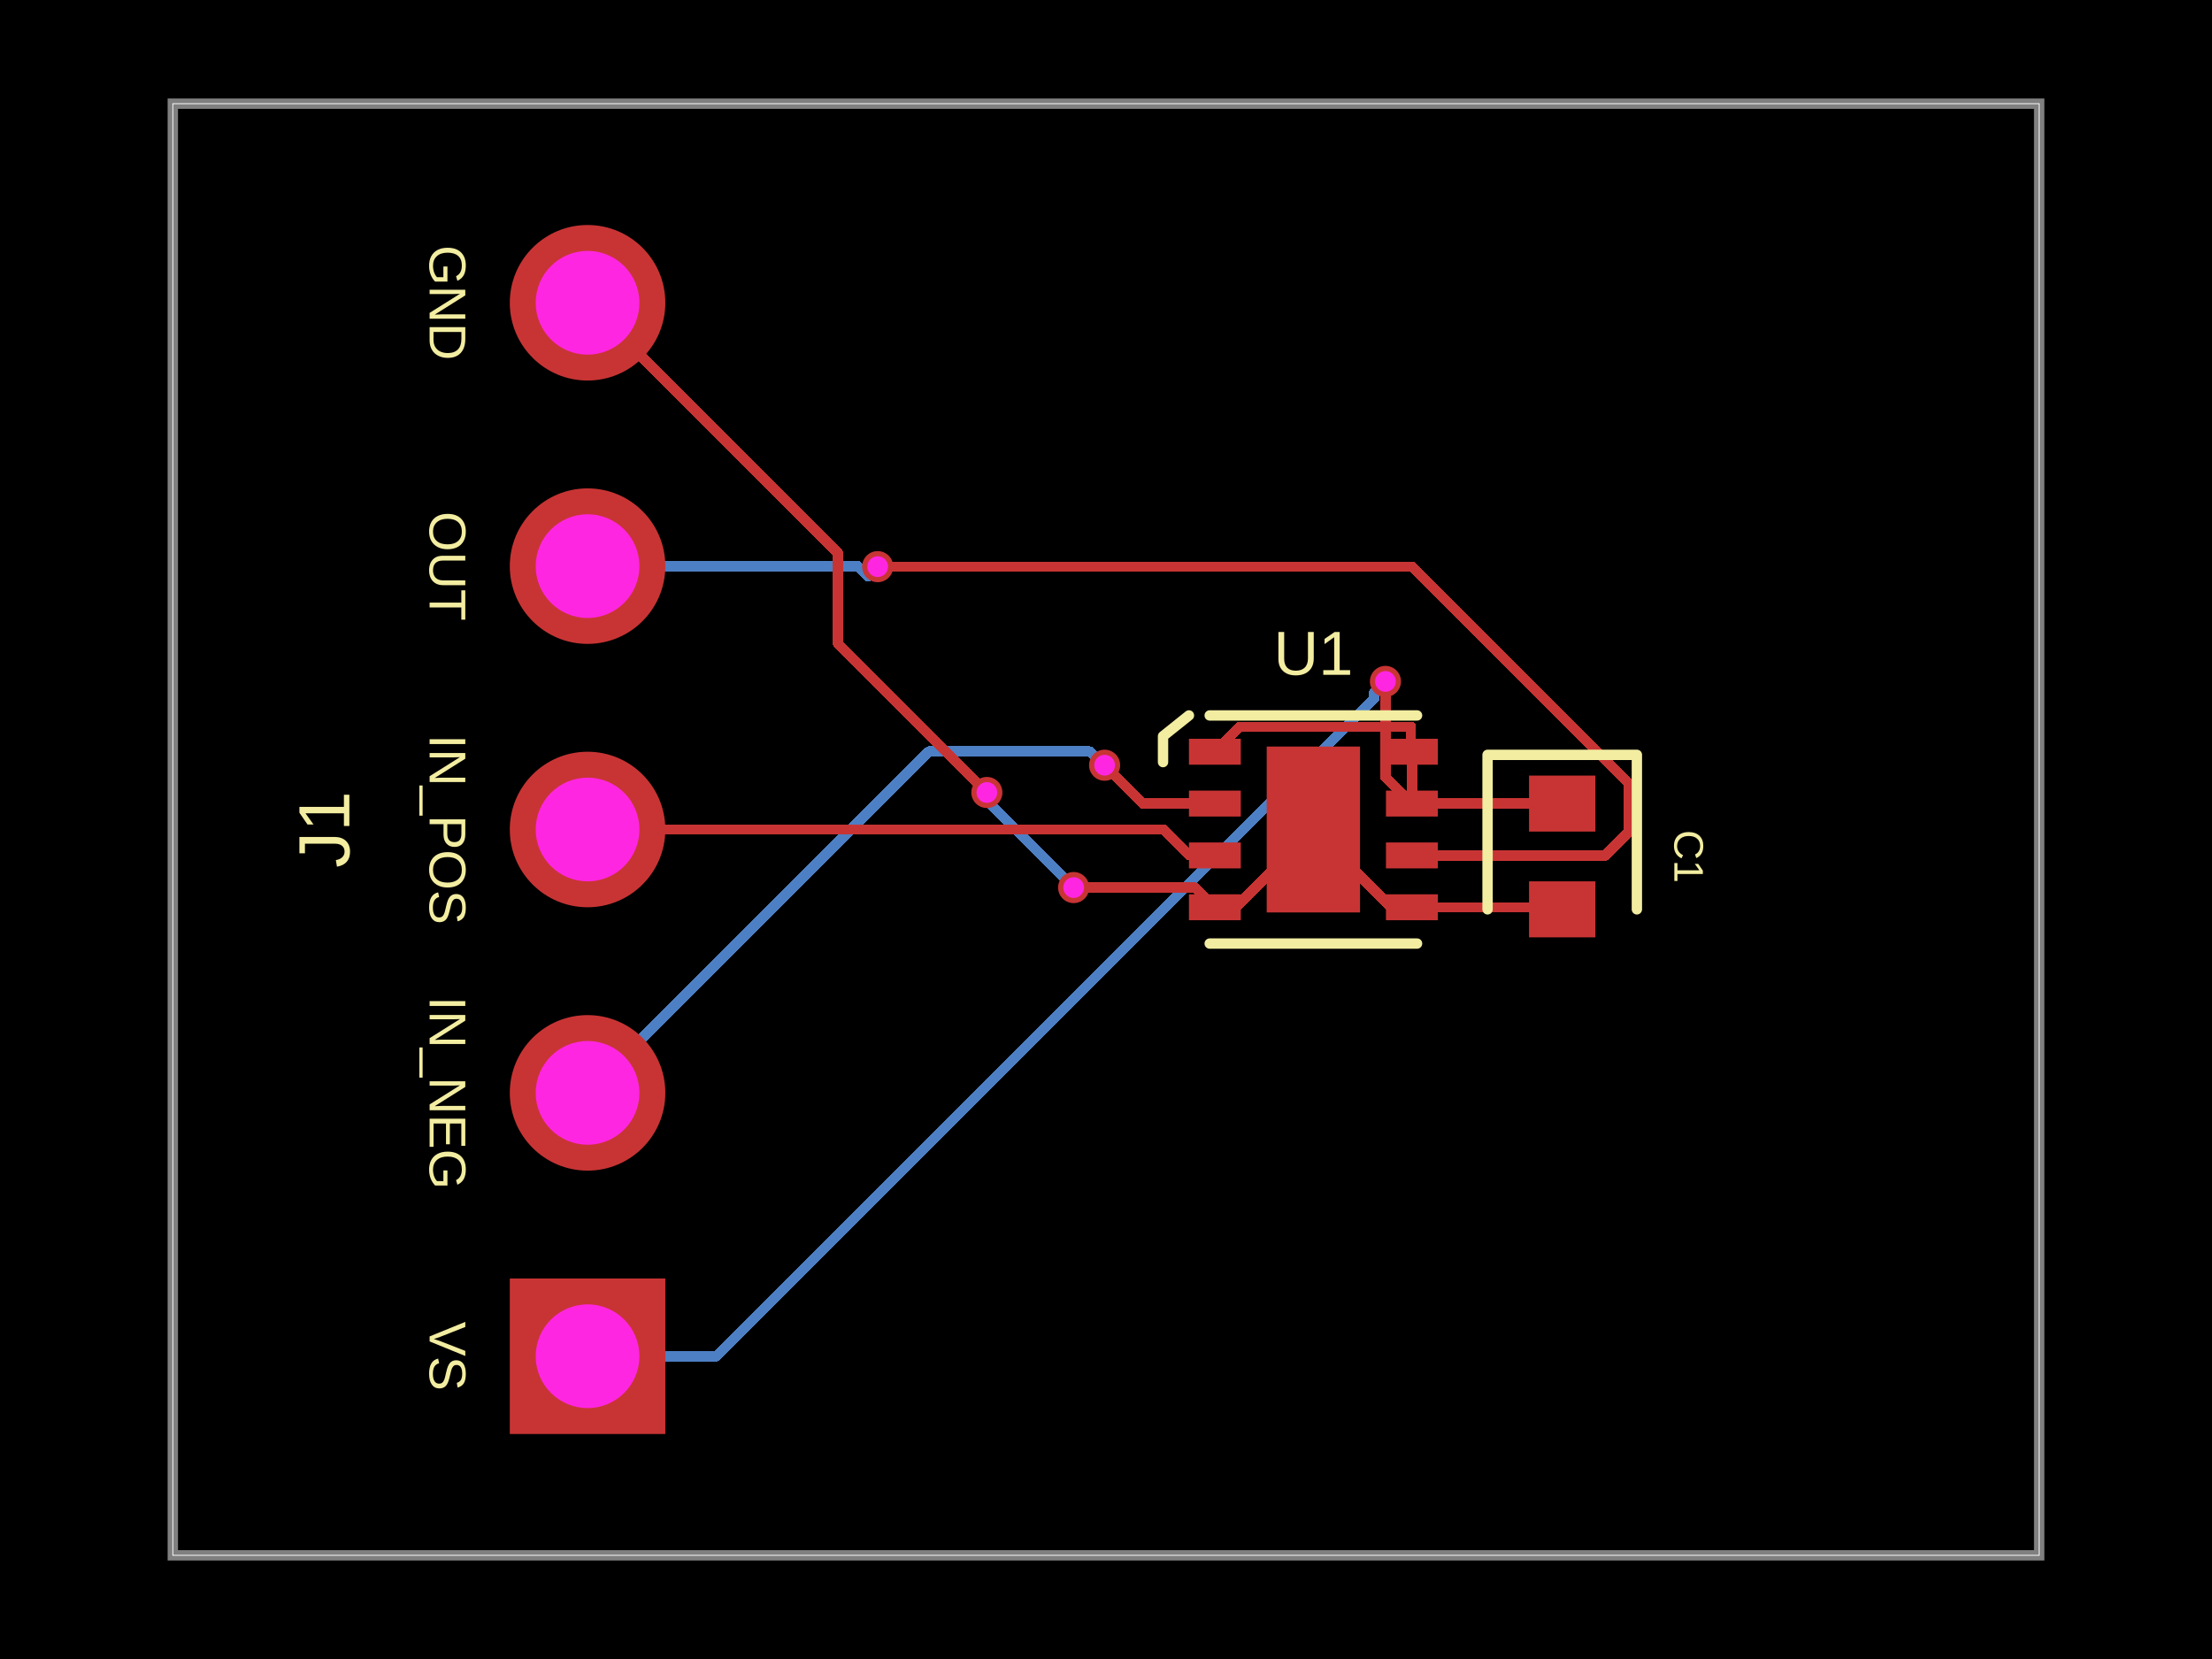
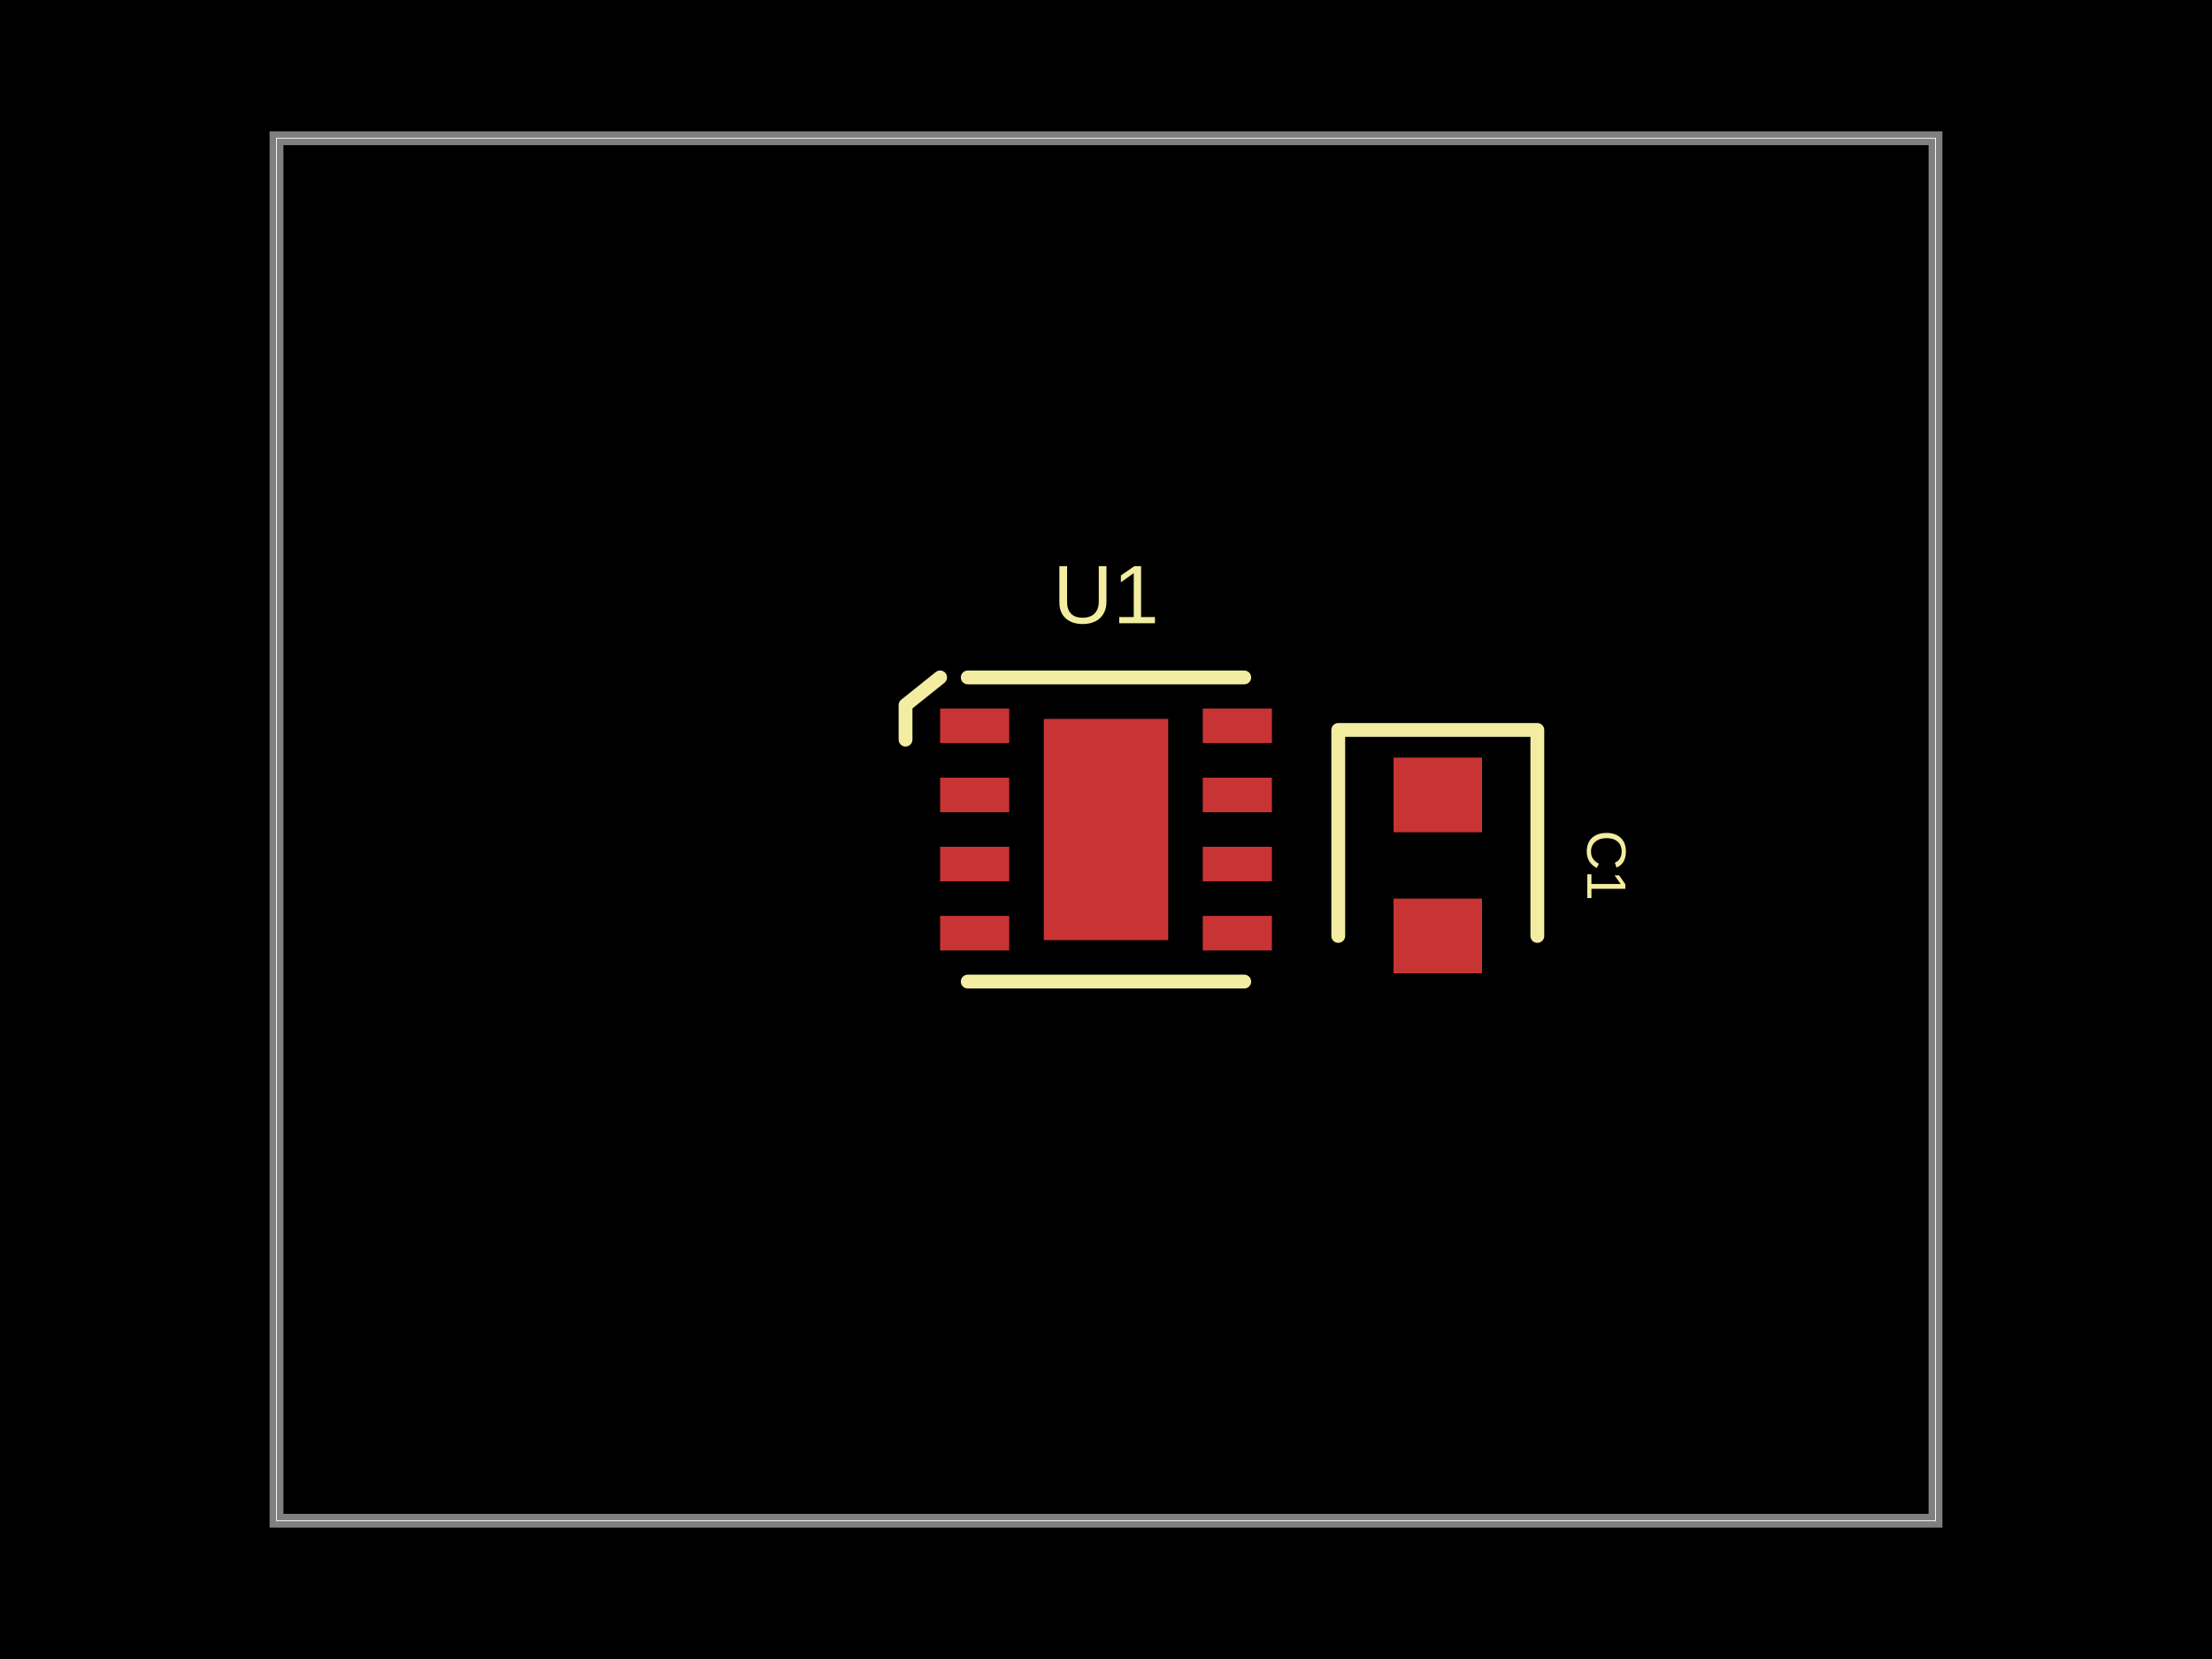
<svg xmlns="http://www.w3.org/2000/svg" width="800" height="600">
  <style />
  <rect class="boundary" x="0" y="0" fill="#000" width="800" height="600" data-type="pcb_background" data-pcb-layer="global" />
-   <rect class="pcb-boundary" fill="none" stroke="#fff" stroke-width="0.3" x="62.5" y="37.5" width="675" height="525" data-type="pcb_boundary" data-pcb-layer="global" />
-   <path class="pcb-board" d="M 62.5 562.5 L 737.5 562.5 L 737.5 37.5 L 62.5 37.5 Z" fill="none" stroke="rgba(255, 255, 255, 0.5)" stroke-width="3.75" data-type="pcb_board" data-pcb-layer="board" />
-   <path class="pcb-trace" stroke="rgb(77, 127, 196)" fill="none" d="M 356.913 286.613 L 356.913 289.574" stroke-width="3.75" stroke-linecap="round" stroke-linejoin="round" shape-rendering="crispEdges" data-type="pcb_trace" data-pcb-layer="bottom" />
-   <path class="pcb-trace" stroke="rgb(77, 127, 196)" fill="none" d="M 356.913 289.574 L 387.924 320.586" stroke-width="3.75" stroke-linecap="round" stroke-linejoin="round" shape-rendering="crispEdges" data-type="pcb_trace" data-pcb-layer="bottom" />
-   <path class="pcb-trace" stroke="rgb(77, 127, 196)" fill="none" d="M 387.924 320.586 L 387.924 320.624" stroke-width="3.75" stroke-linecap="round" stroke-linejoin="round" shape-rendering="crispEdges" data-type="pcb_trace" data-pcb-layer="bottom" />
-   <path class="pcb-trace" stroke="rgb(77, 127, 196)" fill="none" d="M 387.924 320.624 L 388.3 321" stroke-width="3.75" stroke-linecap="round" stroke-linejoin="round" shape-rendering="crispEdges" data-type="pcb_trace" data-pcb-layer="bottom" />
-   <path class="pcb-trace" stroke="rgb(77, 127, 196)" fill="none" d="M 212.5 204.75 L 310.171 204.75" stroke-width="3.75" stroke-linecap="round" stroke-linejoin="round" shape-rendering="crispEdges" data-type="pcb_trace" data-pcb-layer="bottom" />
-   <path class="pcb-trace" stroke="rgb(77, 127, 196)" fill="none" d="M 310.171 204.75 L 313.892 208.471" stroke-width="3.75" stroke-linecap="round" stroke-linejoin="round" shape-rendering="crispEdges" data-type="pcb_trace" data-pcb-layer="bottom" />
-   <path class="pcb-trace" stroke="rgb(77, 127, 196)" fill="none" d="M 313.892 208.471 L 317.425 204.938" stroke-width="3.75" stroke-linecap="round" stroke-linejoin="round" shape-rendering="crispEdges" data-type="pcb_trace" data-pcb-layer="bottom" />
-   <path class="pcb-trace" stroke="rgb(77, 127, 196)" fill="none" d="M 212.5 395.25 L 335.982 271.768" stroke-width="3.75" stroke-linecap="round" stroke-linejoin="round" shape-rendering="crispEdges" data-type="pcb_trace" data-pcb-layer="bottom" />
-   <path class="pcb-trace" stroke="rgb(77, 127, 196)" fill="none" d="M 335.982 271.768 L 391.061 271.768" stroke-width="3.75" stroke-linecap="round" stroke-linejoin="round" shape-rendering="crispEdges" data-type="pcb_trace" data-pcb-layer="bottom" />
-   <path class="pcb-trace" stroke="rgb(77, 127, 196)" fill="none" d="M 391.061 271.768 L 394.12 271.768" stroke-width="3.75" stroke-linecap="round" stroke-linejoin="round" shape-rendering="crispEdges" data-type="pcb_trace" data-pcb-layer="bottom" />
-   <path class="pcb-trace" stroke="rgb(77, 127, 196)" fill="none" d="M 394.12 271.768 L 398.577 276.225" stroke-width="3.75" stroke-linecap="round" stroke-linejoin="round" shape-rendering="crispEdges" data-type="pcb_trace" data-pcb-layer="bottom" />
-   <path class="pcb-trace" stroke="rgb(77, 127, 196)" fill="none" d="M 398.577 276.225 L 398.969 276.225" stroke-width="3.75" stroke-linecap="round" stroke-linejoin="round" shape-rendering="crispEdges" data-type="pcb_trace" data-pcb-layer="bottom" />
-   <path class="pcb-trace" stroke="rgb(77, 127, 196)" fill="none" d="M 398.969 276.225 L 399.499 276.754" stroke-width="3.75" stroke-linecap="round" stroke-linejoin="round" shape-rendering="crispEdges" data-type="pcb_trace" data-pcb-layer="bottom" />
-   <path class="pcb-trace" stroke="rgb(77, 127, 196)" fill="none" d="M 212.5 490.5 L 259.163 490.5" stroke-width="3.75" stroke-linecap="round" stroke-linejoin="round" shape-rendering="crispEdges" data-type="pcb_trace" data-pcb-layer="bottom" />
-   <path class="pcb-trace" stroke="rgb(77, 127, 196)" fill="none" d="M 259.163 490.5 L 496.972 252.691" stroke-width="3.75" stroke-linecap="round" stroke-linejoin="round" shape-rendering="crispEdges" data-type="pcb_trace" data-pcb-layer="bottom" />
-   <path class="pcb-trace" stroke="rgb(77, 127, 196)" fill="none" d="M 496.972 252.691 L 496.972 250.541" stroke-width="3.75" stroke-linecap="round" stroke-linejoin="round" shape-rendering="crispEdges" data-type="pcb_trace" data-pcb-layer="bottom" />
-   <path class="pcb-trace" stroke="rgb(77, 127, 196)" fill="none" d="M 496.972 250.541 L 501.062 246.45" stroke-width="3.75" stroke-linecap="round" stroke-linejoin="round" shape-rendering="crispEdges" data-type="pcb_trace" data-pcb-layer="bottom" />
-   <rect class="pcb-pad" fill="rgb(200, 52, 52)" x="430" y="267.188" width="18.75" height="9.375" data-type="pcb_smtpad" data-pcb-layer="top" data-pad-name="U1.pin1" />
-   <rect class="pcb-pad" fill="rgb(200, 52, 52)" x="430" y="285.938" width="18.75" height="9.375" data-type="pcb_smtpad" data-pcb-layer="top" data-pad-name="U1.pin2" data-pad-net-name="IN_NEG" />
-   <rect class="pcb-pad" fill="rgb(200, 52, 52)" x="430" y="304.688" width="18.75" height="9.375" data-type="pcb_smtpad" data-pcb-layer="top" data-pad-name="U1.pin3" data-pad-net-name="IN_POS" />
-   <rect class="pcb-pad" fill="rgb(200, 52, 52)" x="430" y="323.438" width="18.75" height="9.375" data-type="pcb_smtpad" data-pcb-layer="top" data-pad-name="U1.pin4" />
-   <rect class="pcb-pad" fill="rgb(200, 52, 52)" x="501.25" y="323.438" width="18.75" height="9.375" data-type="pcb_smtpad" data-pcb-layer="top" data-pad-name="U1.pin5" />
-   <rect class="pcb-pad" fill="rgb(200, 52, 52)" x="501.25" y="304.688" width="18.75" height="9.375" data-type="pcb_smtpad" data-pcb-layer="top" data-pad-name="U1.pin6" data-pad-net-name="OUT" />
-   <rect class="pcb-pad" fill="rgb(200, 52, 52)" x="501.25" y="285.938" width="18.75" height="9.375" data-type="pcb_smtpad" data-pcb-layer="top" data-pad-name="U1.pin7" />
-   <rect class="pcb-pad" fill="rgb(200, 52, 52)" x="501.25" y="267.188" width="18.75" height="9.375" data-type="pcb_smtpad" data-pcb-layer="top" data-pad-name="U1.pin8" />
-   <rect class="pcb-pad" fill="rgb(200, 52, 52)" x="458.125" y="270" width="33.75" height="60" data-type="pcb_smtpad" data-pcb-layer="top" data-pad-name="U1.pin9" />
-   <rect class="pcb-pad" fill="rgb(200, 52, 52)" x="553" y="280.5" width="24" height="20.25" data-type="pcb_smtpad" data-pcb-layer="top" data-pad-name="C1.pin1" />
-   <rect class="pcb-pad" fill="rgb(200, 52, 52)" x="553" y="318.75" width="24" height="20.25" data-type="pcb_smtpad" data-pcb-layer="top" data-pad-name="C1.pin2" data-pad-net-name="GND" />
-   <path class="pcb-trace" stroke="rgb(200, 52, 52)" fill="none" d="M 475 300 L 446.875 328.125" stroke-width="3.75" stroke-linecap="round" stroke-linejoin="round" shape-rendering="crispEdges" data-type="pcb_trace" data-pcb-layer="top" />
-   <path class="pcb-trace" stroke="rgb(200, 52, 52)" fill="none" d="M 446.875 328.125 L 439.375 328.125" stroke-width="3.75" stroke-linecap="round" stroke-linejoin="round" shape-rendering="crispEdges" data-type="pcb_trace" data-pcb-layer="top" />
-   <path class="pcb-trace" stroke="rgb(200, 52, 52)" fill="none" d="M 475 300 L 503.125 328.125" stroke-width="3.75" stroke-linecap="round" stroke-linejoin="round" shape-rendering="crispEdges" data-type="pcb_trace" data-pcb-layer="top" />
-   <path class="pcb-trace" stroke="rgb(200, 52, 52)" fill="none" d="M 503.125 328.125 L 510.625 328.125" stroke-width="3.75" stroke-linecap="round" stroke-linejoin="round" shape-rendering="crispEdges" data-type="pcb_trace" data-pcb-layer="top" />
-   <path class="pcb-trace" stroke="rgb(200, 52, 52)" fill="none" d="M 565 328.875 L 564.25 328.125" stroke-width="3.75" stroke-linecap="round" stroke-linejoin="round" shape-rendering="crispEdges" data-type="pcb_trace" data-pcb-layer="top" />
-   <path class="pcb-trace" stroke="rgb(200, 52, 52)" fill="none" d="M 564.25 328.125 L 510.625 328.125" stroke-width="3.75" stroke-linecap="round" stroke-linejoin="round" shape-rendering="crispEdges" data-type="pcb_trace" data-pcb-layer="top" />
-   <path class="pcb-trace" stroke="rgb(200, 52, 52)" fill="none" d="M 510.625 271.875 L 510.625 290.625" stroke-width="3.75" stroke-linecap="round" stroke-linejoin="round" shape-rendering="crispEdges" data-type="pcb_trace" data-pcb-layer="top" />
-   <path class="pcb-trace" stroke="rgb(200, 52, 52)" fill="none" d="M 510.625 290.625 L 565 290.625" stroke-width="3.75" stroke-linecap="round" stroke-linejoin="round" shape-rendering="crispEdges" data-type="pcb_trace" data-pcb-layer="top" />
-   <path class="pcb-trace" stroke="rgb(200, 52, 52)" fill="none" d="M 510.625 271.875 L 510.255 271.505" stroke-width="3.75" stroke-linecap="round" stroke-linejoin="round" shape-rendering="crispEdges" data-type="pcb_trace" data-pcb-layer="top" />
-   <path class="pcb-trace" stroke="rgb(200, 52, 52)" fill="none" d="M 510.255 271.505 L 510.255 262.889" stroke-width="3.75" stroke-linecap="round" stroke-linejoin="round" shape-rendering="crispEdges" data-type="pcb_trace" data-pcb-layer="top" />
-   <path class="pcb-trace" stroke="rgb(200, 52, 52)" fill="none" d="M 510.255 262.889 L 448.361 262.889" stroke-width="3.75" stroke-linecap="round" stroke-linejoin="round" shape-rendering="crispEdges" data-type="pcb_trace" data-pcb-layer="top" />
-   <path class="pcb-trace" stroke="rgb(200, 52, 52)" fill="none" d="M 448.361 262.889 L 439.375 271.875" stroke-width="3.75" stroke-linecap="round" stroke-linejoin="round" shape-rendering="crispEdges" data-type="pcb_trace" data-pcb-layer="top" />
-   <path class="pcb-trace" stroke="rgb(200, 52, 52)" fill="none" d="M 212.5 109.5 L 303.031 200.031" stroke-width="3.75" stroke-linecap="round" stroke-linejoin="round" shape-rendering="crispEdges" data-type="pcb_trace" data-pcb-layer="top" />
-   <path class="pcb-trace" stroke="rgb(200, 52, 52)" fill="none" d="M 303.031 200.031 L 303.031 231.369" stroke-width="3.75" stroke-linecap="round" stroke-linejoin="round" shape-rendering="crispEdges" data-type="pcb_trace" data-pcb-layer="top" />
-   <path class="pcb-trace" stroke="rgb(200, 52, 52)" fill="none" d="M 303.031 231.369 L 303.031 232.731" stroke-width="3.75" stroke-linecap="round" stroke-linejoin="round" shape-rendering="crispEdges" data-type="pcb_trace" data-pcb-layer="top" />
-   <path class="pcb-trace" stroke="rgb(200, 52, 52)" fill="none" d="M 303.031 232.731 L 354.73 284.43" stroke-width="3.75" stroke-linecap="round" stroke-linejoin="round" shape-rendering="crispEdges" data-type="pcb_trace" data-pcb-layer="top" />
-   <path class="pcb-trace" stroke="rgb(200, 52, 52)" fill="none" d="M 354.73 284.43 L 356.913 286.613" stroke-width="3.75" stroke-linecap="round" stroke-linejoin="round" shape-rendering="crispEdges" data-type="pcb_trace" data-pcb-layer="top" />
-   <path class="pcb-trace" stroke="rgb(200, 52, 52)" fill="none" d="M 388.3 321 L 432.25 321" stroke-width="3.75" stroke-linecap="round" stroke-linejoin="round" shape-rendering="crispEdges" data-type="pcb_trace" data-pcb-layer="top" />
-   <path class="pcb-trace" stroke="rgb(200, 52, 52)" fill="none" d="M 432.25 321 L 439.375 328.125" stroke-width="3.75" stroke-linecap="round" stroke-linejoin="round" shape-rendering="crispEdges" data-type="pcb_trace" data-pcb-layer="top" />
-   <path class="pcb-trace" stroke="rgb(200, 52, 52)" fill="none" d="M 317.425 204.938 L 510.729 204.938" stroke-width="3.75" stroke-linecap="round" stroke-linejoin="round" shape-rendering="crispEdges" data-type="pcb_trace" data-pcb-layer="top" />
-   <path class="pcb-trace" stroke="rgb(200, 52, 52)" fill="none" d="M 510.729 204.938 L 577.725 271.933" stroke-width="3.75" stroke-linecap="round" stroke-linejoin="round" shape-rendering="crispEdges" data-type="pcb_trace" data-pcb-layer="top" />
-   <path class="pcb-trace" stroke="rgb(200, 52, 52)" fill="none" d="M 577.725 271.933 L 589.003 283.211" stroke-width="3.75" stroke-linecap="round" stroke-linejoin="round" shape-rendering="crispEdges" data-type="pcb_trace" data-pcb-layer="top" />
-   <path class="pcb-trace" stroke="rgb(200, 52, 52)" fill="none" d="M 589.003 283.211 L 589.003 300.98" stroke-width="3.75" stroke-linecap="round" stroke-linejoin="round" shape-rendering="crispEdges" data-type="pcb_trace" data-pcb-layer="top" />
-   <path class="pcb-trace" stroke="rgb(200, 52, 52)" fill="none" d="M 589.003 300.98 L 580.608 309.375" stroke-width="3.75" stroke-linecap="round" stroke-linejoin="round" shape-rendering="crispEdges" data-type="pcb_trace" data-pcb-layer="top" />
-   <path class="pcb-trace" stroke="rgb(200, 52, 52)" fill="none" d="M 580.608 309.375 L 510.625 309.375" stroke-width="3.75" stroke-linecap="round" stroke-linejoin="round" shape-rendering="crispEdges" data-type="pcb_trace" data-pcb-layer="top" />
-   <path class="pcb-trace" stroke="rgb(200, 52, 52)" fill="none" d="M 212.5 300 L 420.74 300" stroke-width="3.75" stroke-linecap="round" stroke-linejoin="round" shape-rendering="crispEdges" data-type="pcb_trace" data-pcb-layer="top" />
-   <path class="pcb-trace" stroke="rgb(200, 52, 52)" fill="none" d="M 420.74 300 L 430.047 309.307" stroke-width="3.75" stroke-linecap="round" stroke-linejoin="round" shape-rendering="crispEdges" data-type="pcb_trace" data-pcb-layer="top" />
-   <path class="pcb-trace" stroke="rgb(200, 52, 52)" fill="none" d="M 430.047 309.307 L 439.307 309.307" stroke-width="3.75" stroke-linecap="round" stroke-linejoin="round" shape-rendering="crispEdges" data-type="pcb_trace" data-pcb-layer="top" />
-   <path class="pcb-trace" stroke="rgb(200, 52, 52)" fill="none" d="M 439.307 309.307 L 439.375 309.375" stroke-width="3.75" stroke-linecap="round" stroke-linejoin="round" shape-rendering="crispEdges" data-type="pcb_trace" data-pcb-layer="top" />
-   <path class="pcb-trace" stroke="rgb(200, 52, 52)" fill="none" d="M 399.499 276.754 L 413.369 290.625" stroke-width="3.75" stroke-linecap="round" stroke-linejoin="round" shape-rendering="crispEdges" data-type="pcb_trace" data-pcb-layer="top" />
-   <path class="pcb-trace" stroke="rgb(200, 52, 52)" fill="none" d="M 413.369 290.625 L 439.375 290.625" stroke-width="3.75" stroke-linecap="round" stroke-linejoin="round" shape-rendering="crispEdges" data-type="pcb_trace" data-pcb-layer="top" />
-   <path class="pcb-trace" stroke="rgb(200, 52, 52)" fill="none" d="M 501.062 246.45 L 501.062 281.062" stroke-width="3.75" stroke-linecap="round" stroke-linejoin="round" shape-rendering="crispEdges" data-type="pcb_trace" data-pcb-layer="top" />
-   <path class="pcb-trace" stroke="rgb(200, 52, 52)" fill="none" d="M 501.062 281.062 L 510.625 290.625" stroke-width="3.75" stroke-linecap="round" stroke-linejoin="round" shape-rendering="crispEdges" data-type="pcb_trace" data-pcb-layer="top" />
-   <path class="pcb-silkscreen pcb-silkscreen-top" d="M 437.5 258.75 L 512.5 258.75" fill="none" stroke="#f2eda1" stroke-width="3.75" stroke-linecap="round" stroke-linejoin="round" data-pcb-component-id="pcb_component_0" data-pcb-silkscreen-path-id="pcb_silkscreen_path_0" data-type="pcb_silkscreen_path" data-pcb-layer="top" />
-   <path class="pcb-silkscreen pcb-silkscreen-top" d="M 437.5 341.25 L 512.5 341.25" fill="none" stroke="#f2eda1" stroke-width="3.75" stroke-linecap="round" stroke-linejoin="round" data-pcb-component-id="pcb_component_0" data-pcb-silkscreen-path-id="pcb_silkscreen_path_1" data-type="pcb_silkscreen_path" data-pcb-layer="top" />
-   <path class="pcb-silkscreen pcb-silkscreen-top" d="M 420.625 275.625 L 420.625 266.25 L 430 258.75" fill="none" stroke="#f2eda1" stroke-width="3.75" stroke-linecap="round" stroke-linejoin="round" data-pcb-component-id="pcb_component_0" data-pcb-silkscreen-path-id="pcb_silkscreen_path_2" data-type="pcb_silkscreen_path" data-pcb-layer="top" />
-   <text x="0" y="0" dx="0" dy="0" fill="#f2eda1" font-family="Arial, sans-serif" font-size="22.5" text-anchor="middle" dominant-baseline="central" transform="matrix(1,0,0,1,475,236.25)" class="pcb-silkscreen-text pcb-silkscreen-top" data-pcb-silkscreen-text-id="pcb_silkscreen_text_0" stroke="none" data-type="pcb_silkscreen_text" data-pcb-layer="top">U1</text>
-   <path class="pcb-silkscreen pcb-silkscreen-top" d="M 592 328.875 L 592 273 L 538 273 L 538 328.875" fill="none" stroke="#f2eda1" stroke-width="3.75" stroke-linecap="round" stroke-linejoin="round" data-pcb-component-id="pcb_component_1" data-pcb-silkscreen-path-id="pcb_silkscreen_path_3" data-type="pcb_silkscreen_path" data-pcb-layer="top" />
-   <text x="0" y="0" dx="0" dy="0" fill="#f2eda1" font-family="Arial, sans-serif" font-size="15" text-anchor="middle" dominant-baseline="central" transform="matrix(-1.8369701987210297e-16,1,-1,-1.8369701987210297e-16,610.75,309.75)" class="pcb-silkscreen-text pcb-silkscreen-top" data-pcb-silkscreen-text-id="pcb_silkscreen_text_1" stroke="none" data-type="pcb_silkscreen_text" data-pcb-layer="top">C1</text>
-   <text x="0" y="0" dx="0" dy="0" fill="#f2eda1" font-family="Arial, sans-serif" font-size="18.75" text-anchor="middle" dominant-baseline="central" transform="matrix(-1.8369701987210297e-16,1,-1,-1.8369701987210297e-16,161.875,490.5)" class="pcb-silkscreen-text pcb-silkscreen-top" data-pcb-silkscreen-text-id="pcb_silkscreen_text_2" stroke="none" data-type="pcb_silkscreen_text" data-pcb-layer="top">VS</text>
-   <text x="0" y="0" dx="0" dy="0" fill="#f2eda1" font-family="Arial, sans-serif" font-size="18.75" text-anchor="middle" dominant-baseline="central" transform="matrix(-1.8369701987210297e-16,1,-1,-1.8369701987210297e-16,161.875,395.25)" class="pcb-silkscreen-text pcb-silkscreen-top" data-pcb-silkscreen-text-id="pcb_silkscreen_text_3" stroke="none" data-type="pcb_silkscreen_text" data-pcb-layer="top">IN_NEG</text>
-   <text x="0" y="0" dx="0" dy="0" fill="#f2eda1" font-family="Arial, sans-serif" font-size="18.75" text-anchor="middle" dominant-baseline="central" transform="matrix(-1.8369701987210297e-16,1,-1,-1.8369701987210297e-16,161.875,300)" class="pcb-silkscreen-text pcb-silkscreen-top" data-pcb-silkscreen-text-id="pcb_silkscreen_text_4" stroke="none" data-type="pcb_silkscreen_text" data-pcb-layer="top">IN_POS</text>
-   <text x="0" y="0" dx="0" dy="0" fill="#f2eda1" font-family="Arial, sans-serif" font-size="18.75" text-anchor="middle" dominant-baseline="central" transform="matrix(-1.8369701987210297e-16,1,-1,-1.8369701987210297e-16,161.875,204.75)" class="pcb-silkscreen-text pcb-silkscreen-top" data-pcb-silkscreen-text-id="pcb_silkscreen_text_5" stroke="none" data-type="pcb_silkscreen_text" data-pcb-layer="top">OUT</text>
-   <text x="0" y="0" dx="0" dy="0" fill="#f2eda1" font-family="Arial, sans-serif" font-size="18.75" text-anchor="middle" dominant-baseline="central" transform="matrix(-1.8369701987210297e-16,1,-1,-1.8369701987210297e-16,161.875,109.5)" class="pcb-silkscreen-text pcb-silkscreen-top" data-pcb-silkscreen-text-id="pcb_silkscreen_text_6" stroke="none" data-type="pcb_silkscreen_text" data-pcb-layer="top">GND</text>
-   <text x="0" y="0" dx="0" dy="0" fill="#f2eda1" font-family="Arial, sans-serif" font-size="26.25" text-anchor="middle" dominant-baseline="central" transform="matrix(6.123233995736766e-17,-1,1,6.123233995736766e-17,117.25,300)" class="pcb-silkscreen-text pcb-silkscreen-top" data-pcb-silkscreen-text-id="pcb_silkscreen_text_7" stroke="none" data-type="pcb_silkscreen_text" data-pcb-layer="top">J1</text>
-   <g data-type="pcb_plated_hole" data-pcb-layer="through" data-pad-name="J1.VS">
-     <rect class="pcb-hole-outer-pad" fill="rgb(200, 52, 52)" x="-28.125" y="-28.125" transform="translate(212.5 490.5) rotate(-90)" width="56.25" height="56.25" data-type="pcb_plated_hole" data-pcb-layer="top" />
-     <circle class="pcb-hole-inner" fill="#FF26E2" cx="212.5" cy="490.5" r="18.75" data-type="pcb_plated_hole_drill" data-pcb-layer="drill" />
-   </g>
-   <g data-type="pcb_plated_hole" data-pcb-layer="through" data-pad-name="J1.IN_NEG">
-     <circle class="pcb-hole-outer" fill="rgb(200, 52, 52)" cx="212.5" cy="395.25" r="28.125" data-type="pcb_plated_hole" data-pcb-layer="top" />
-     <circle class="pcb-hole-inner" fill="#FF26E2" cx="212.5" cy="395.25" r="18.75" data-type="pcb_plated_hole_drill" data-pcb-layer="drill" />
-   </g>
-   <g data-type="pcb_plated_hole" data-pcb-layer="through" data-pad-name="J1.IN_POS">
-     <circle class="pcb-hole-outer" fill="rgb(200, 52, 52)" cx="212.5" cy="300" r="28.125" data-type="pcb_plated_hole" data-pcb-layer="top" />
-     <circle class="pcb-hole-inner" fill="#FF26E2" cx="212.5" cy="300" r="18.75" data-type="pcb_plated_hole_drill" data-pcb-layer="drill" />
-   </g>
-   <g data-type="pcb_plated_hole" data-pcb-layer="through" data-pad-name="J1.OUT">
-     <circle class="pcb-hole-outer" fill="rgb(200, 52, 52)" cx="212.5" cy="204.75" r="28.125" data-type="pcb_plated_hole" data-pcb-layer="top" />
-     <circle class="pcb-hole-inner" fill="#FF26E2" cx="212.5" cy="204.75" r="18.75" data-type="pcb_plated_hole_drill" data-pcb-layer="drill" />
-   </g>
-   <g data-type="pcb_plated_hole" data-pcb-layer="through" data-pad-name="J1.GND">
-     <circle class="pcb-hole-outer" fill="rgb(200, 52, 52)" cx="212.5" cy="109.5" r="28.125" data-type="pcb_plated_hole" data-pcb-layer="top" />
-     <circle class="pcb-hole-inner" fill="#FF26E2" cx="212.5" cy="109.5" r="18.75" data-type="pcb_plated_hole_drill" data-pcb-layer="drill" />
-   </g>
-   <g data-type="pcb_via" data-pcb-layer="through">
-     <circle class="pcb-hole-outer" fill="rgb(200, 52, 52)" cx="356.913" cy="286.613" r="5.625" data-type="pcb_via" data-pcb-layer="top" />
-     <circle class="pcb-hole-inner" fill="#FF26E2" cx="356.913" cy="286.613" r="3.75" data-type="pcb_via" data-pcb-layer="drill" />
-   </g>
-   <g data-type="pcb_via" data-pcb-layer="through">
-     <circle class="pcb-hole-outer" fill="rgb(200, 52, 52)" cx="388.3" cy="321" r="5.625" data-type="pcb_via" data-pcb-layer="top" />
-     <circle class="pcb-hole-inner" fill="#FF26E2" cx="388.3" cy="321" r="3.75" data-type="pcb_via" data-pcb-layer="drill" />
-   </g>
-   <g data-type="pcb_via" data-pcb-layer="through">
-     <circle class="pcb-hole-outer" fill="rgb(200, 52, 52)" cx="317.425" cy="204.938" r="5.625" data-type="pcb_via" data-pcb-layer="top" />
-     <circle class="pcb-hole-inner" fill="#FF26E2" cx="317.425" cy="204.938" r="3.75" data-type="pcb_via" data-pcb-layer="drill" />
-   </g>
-   <g data-type="pcb_via" data-pcb-layer="through">
-     <circle class="pcb-hole-outer" fill="rgb(200, 52, 52)" cx="399.499" cy="276.754" r="5.625" data-type="pcb_via" data-pcb-layer="top" />
-     <circle class="pcb-hole-inner" fill="#FF26E2" cx="399.499" cy="276.754" r="3.75" data-type="pcb_via" data-pcb-layer="drill" />
-   </g>
-   <g data-type="pcb_via" data-pcb-layer="through">
-     <circle class="pcb-hole-outer" fill="rgb(200, 52, 52)" cx="501.062" cy="246.45" r="5.625" data-type="pcb_via" data-pcb-layer="top" />
-     <circle class="pcb-hole-inner" fill="#FF26E2" cx="501.062" cy="246.45" r="3.75" data-type="pcb_via" data-pcb-layer="drill" />
-   </g>
+   <rect class="pcb-boundary" fill="none" stroke="#fff" stroke-width="0.3" x="100" y="50" width="600" height="500" data-type="pcb_boundary" data-pcb-layer="global" />
+   <path class="pcb-board" d="M 100 550 L 700 550 L 700 50 L 100 50 Z" fill="none" stroke="rgba(255, 255, 255, 0.5)" stroke-width="5" data-type="pcb_board" data-pcb-layer="board" />
+   <rect class="pcb-pad" fill="rgb(200, 52, 52)" x="340" y="256.25" width="25" height="12.5" data-type="pcb_smtpad" data-pcb-layer="top" data-pad-name="U1.pin1" data-pad-net-name="GS" />
+   <rect class="pcb-pad" fill="rgb(200, 52, 52)" x="340" y="281.25" width="25" height="12.5" data-type="pcb_smtpad" data-pcb-layer="top" data-pad-name="U1.pin2" data-pad-net-name="IN_NEG" />
+   <rect class="pcb-pad" fill="rgb(200, 52, 52)" x="340" y="306.25" width="25" height="12.5" data-type="pcb_smtpad" data-pcb-layer="top" data-pad-name="U1.pin3" data-pad-net-name="IN_POS" />
+   <rect class="pcb-pad" fill="rgb(200, 52, 52)" x="340" y="331.25" width="25" height="12.5" data-type="pcb_smtpad" data-pcb-layer="top" data-pad-name="U1.pin4" />
+   <rect class="pcb-pad" fill="rgb(200, 52, 52)" x="435" y="331.25" width="25" height="12.5" data-type="pcb_smtpad" data-pcb-layer="top" data-pad-name="U1.pin5" data-pad-net-name="REF" />
+   <rect class="pcb-pad" fill="rgb(200, 52, 52)" x="435" y="306.25" width="25" height="12.5" data-type="pcb_smtpad" data-pcb-layer="top" data-pad-name="U1.pin6" data-pad-net-name="OUT" />
+   <rect class="pcb-pad" fill="rgb(200, 52, 52)" x="435" y="281.25" width="25" height="12.5" data-type="pcb_smtpad" data-pcb-layer="top" data-pad-name="U1.pin7" data-pad-net-name="VS" />
+   <rect class="pcb-pad" fill="rgb(200, 52, 52)" x="435" y="256.25" width="25" height="12.5" data-type="pcb_smtpad" data-pcb-layer="top" data-pad-name="U1.pin8" data-pad-net-name="SHDN" />
+   <rect class="pcb-pad" fill="rgb(200, 52, 52)" x="377.5" y="260" width="45" height="80" data-type="pcb_smtpad" data-pcb-layer="top" data-pad-name="U1.pin9" />
+   <rect class="pcb-pad" fill="rgb(200, 52, 52)" x="504" y="274" width="32" height="27" data-type="pcb_smtpad" data-pcb-layer="top" data-pad-name="C1.pin1" data-pad-net-name="VS" />
+   <rect class="pcb-pad" fill="rgb(200, 52, 52)" x="504" y="325" width="32" height="27" data-type="pcb_smtpad" data-pcb-layer="top" data-pad-name="C1.pin2" data-pad-net-name="GND" />
+   <path class="pcb-silkscreen pcb-silkscreen-top" d="M 350 245 L 450 245" fill="none" stroke="#f2eda1" stroke-width="5" stroke-linecap="round" stroke-linejoin="round" data-pcb-component-id="pcb_component_0" data-pcb-silkscreen-path-id="pcb_silkscreen_path_0" data-type="pcb_silkscreen_path" data-pcb-layer="top" />
+   <path class="pcb-silkscreen pcb-silkscreen-top" d="M 350 355 L 450 355" fill="none" stroke="#f2eda1" stroke-width="5" stroke-linecap="round" stroke-linejoin="round" data-pcb-component-id="pcb_component_0" data-pcb-silkscreen-path-id="pcb_silkscreen_path_1" data-type="pcb_silkscreen_path" data-pcb-layer="top" />
+   <path class="pcb-silkscreen pcb-silkscreen-top" d="M 327.5 267.5 L 327.5 255 L 340 245" fill="none" stroke="#f2eda1" stroke-width="5" stroke-linecap="round" stroke-linejoin="round" data-pcb-component-id="pcb_component_0" data-pcb-silkscreen-path-id="pcb_silkscreen_path_2" data-type="pcb_silkscreen_path" data-pcb-layer="top" />
+   <text x="0" y="0" dx="0" dy="0" fill="#f2eda1" font-family="Arial, sans-serif" font-size="30" text-anchor="middle" dominant-baseline="central" transform="matrix(1,0,0,1,400,215)" class="pcb-silkscreen-text pcb-silkscreen-top" data-pcb-silkscreen-text-id="pcb_silkscreen_text_0" stroke="none" data-type="pcb_silkscreen_text" data-pcb-layer="top">U1</text>
+   <path class="pcb-silkscreen pcb-silkscreen-top" d="M 556 338.5 L 556 264 L 484 264 L 484 338.5" fill="none" stroke="#f2eda1" stroke-width="5" stroke-linecap="round" stroke-linejoin="round" data-pcb-component-id="pcb_component_1" data-pcb-silkscreen-path-id="pcb_silkscreen_path_3" data-type="pcb_silkscreen_path" data-pcb-layer="top" />
+   <text x="0" y="0" dx="0" dy="0" fill="#f2eda1" font-family="Arial, sans-serif" font-size="20" text-anchor="middle" dominant-baseline="central" transform="matrix(-1.8369701987210297e-16,1,-1,-1.8369701987210297e-16,581,313)" class="pcb-silkscreen-text pcb-silkscreen-top" data-pcb-silkscreen-text-id="pcb_silkscreen_text_1" stroke="none" data-type="pcb_silkscreen_text" data-pcb-layer="top">C1</text>
</svg>
